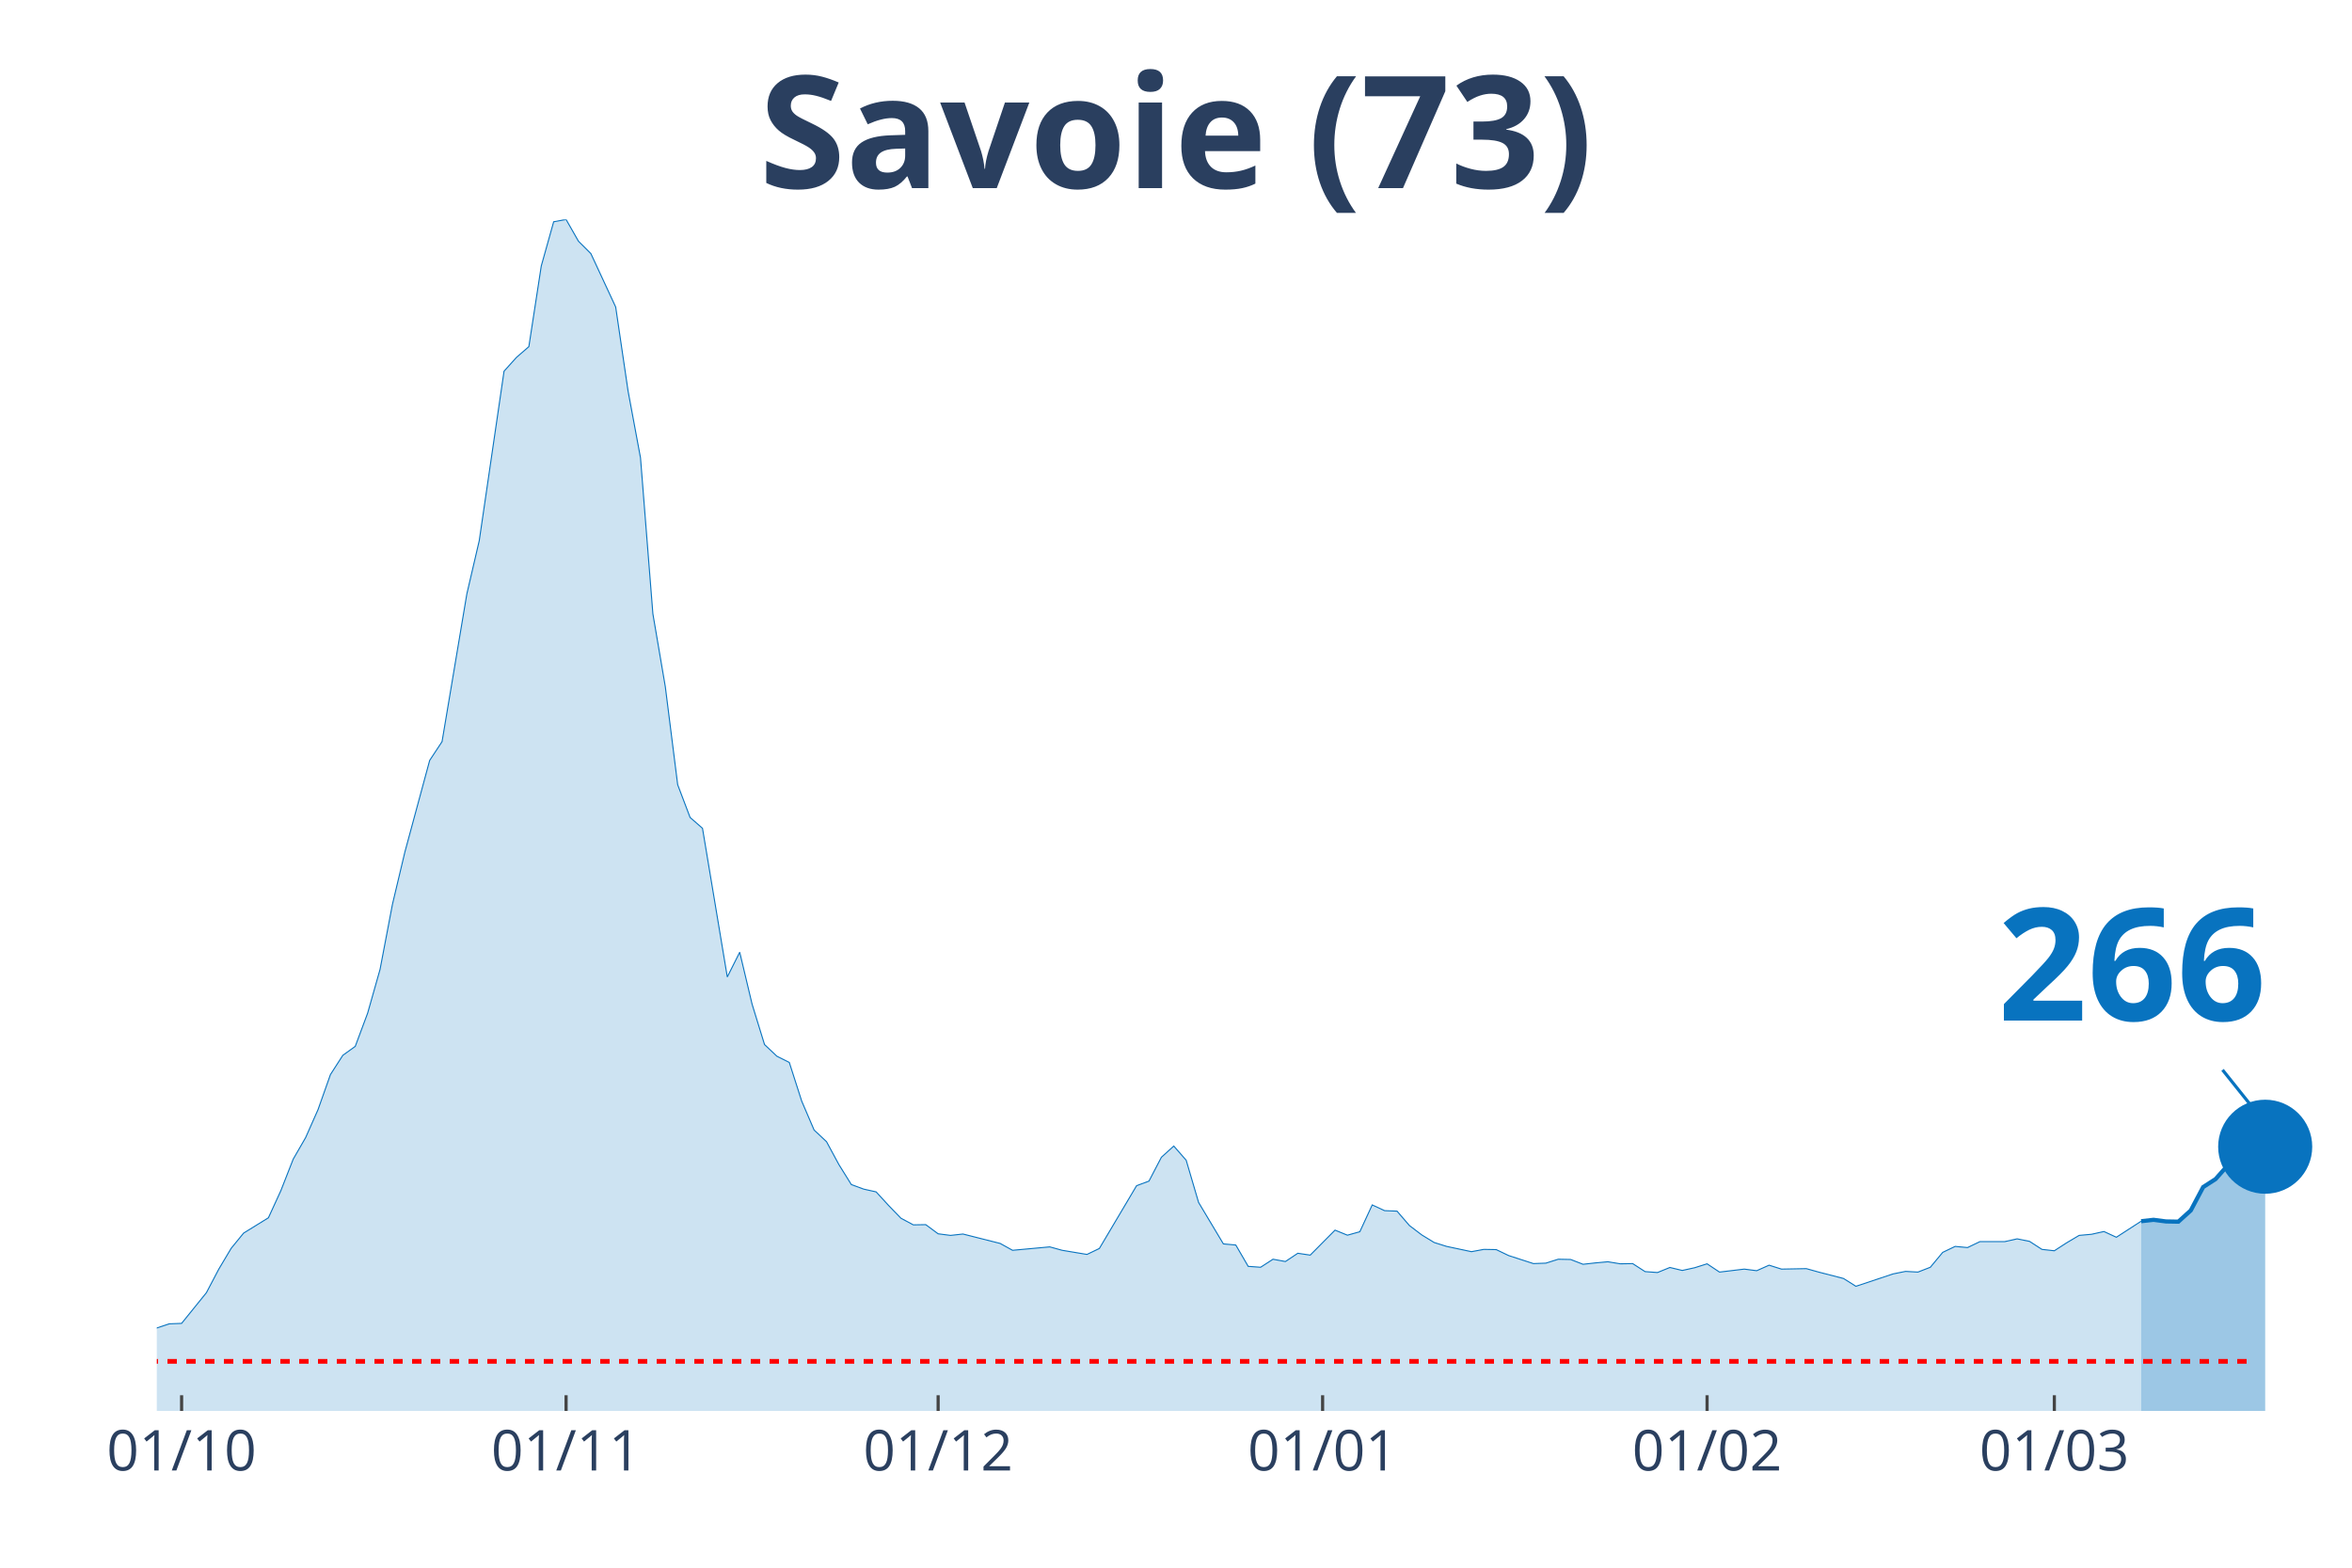
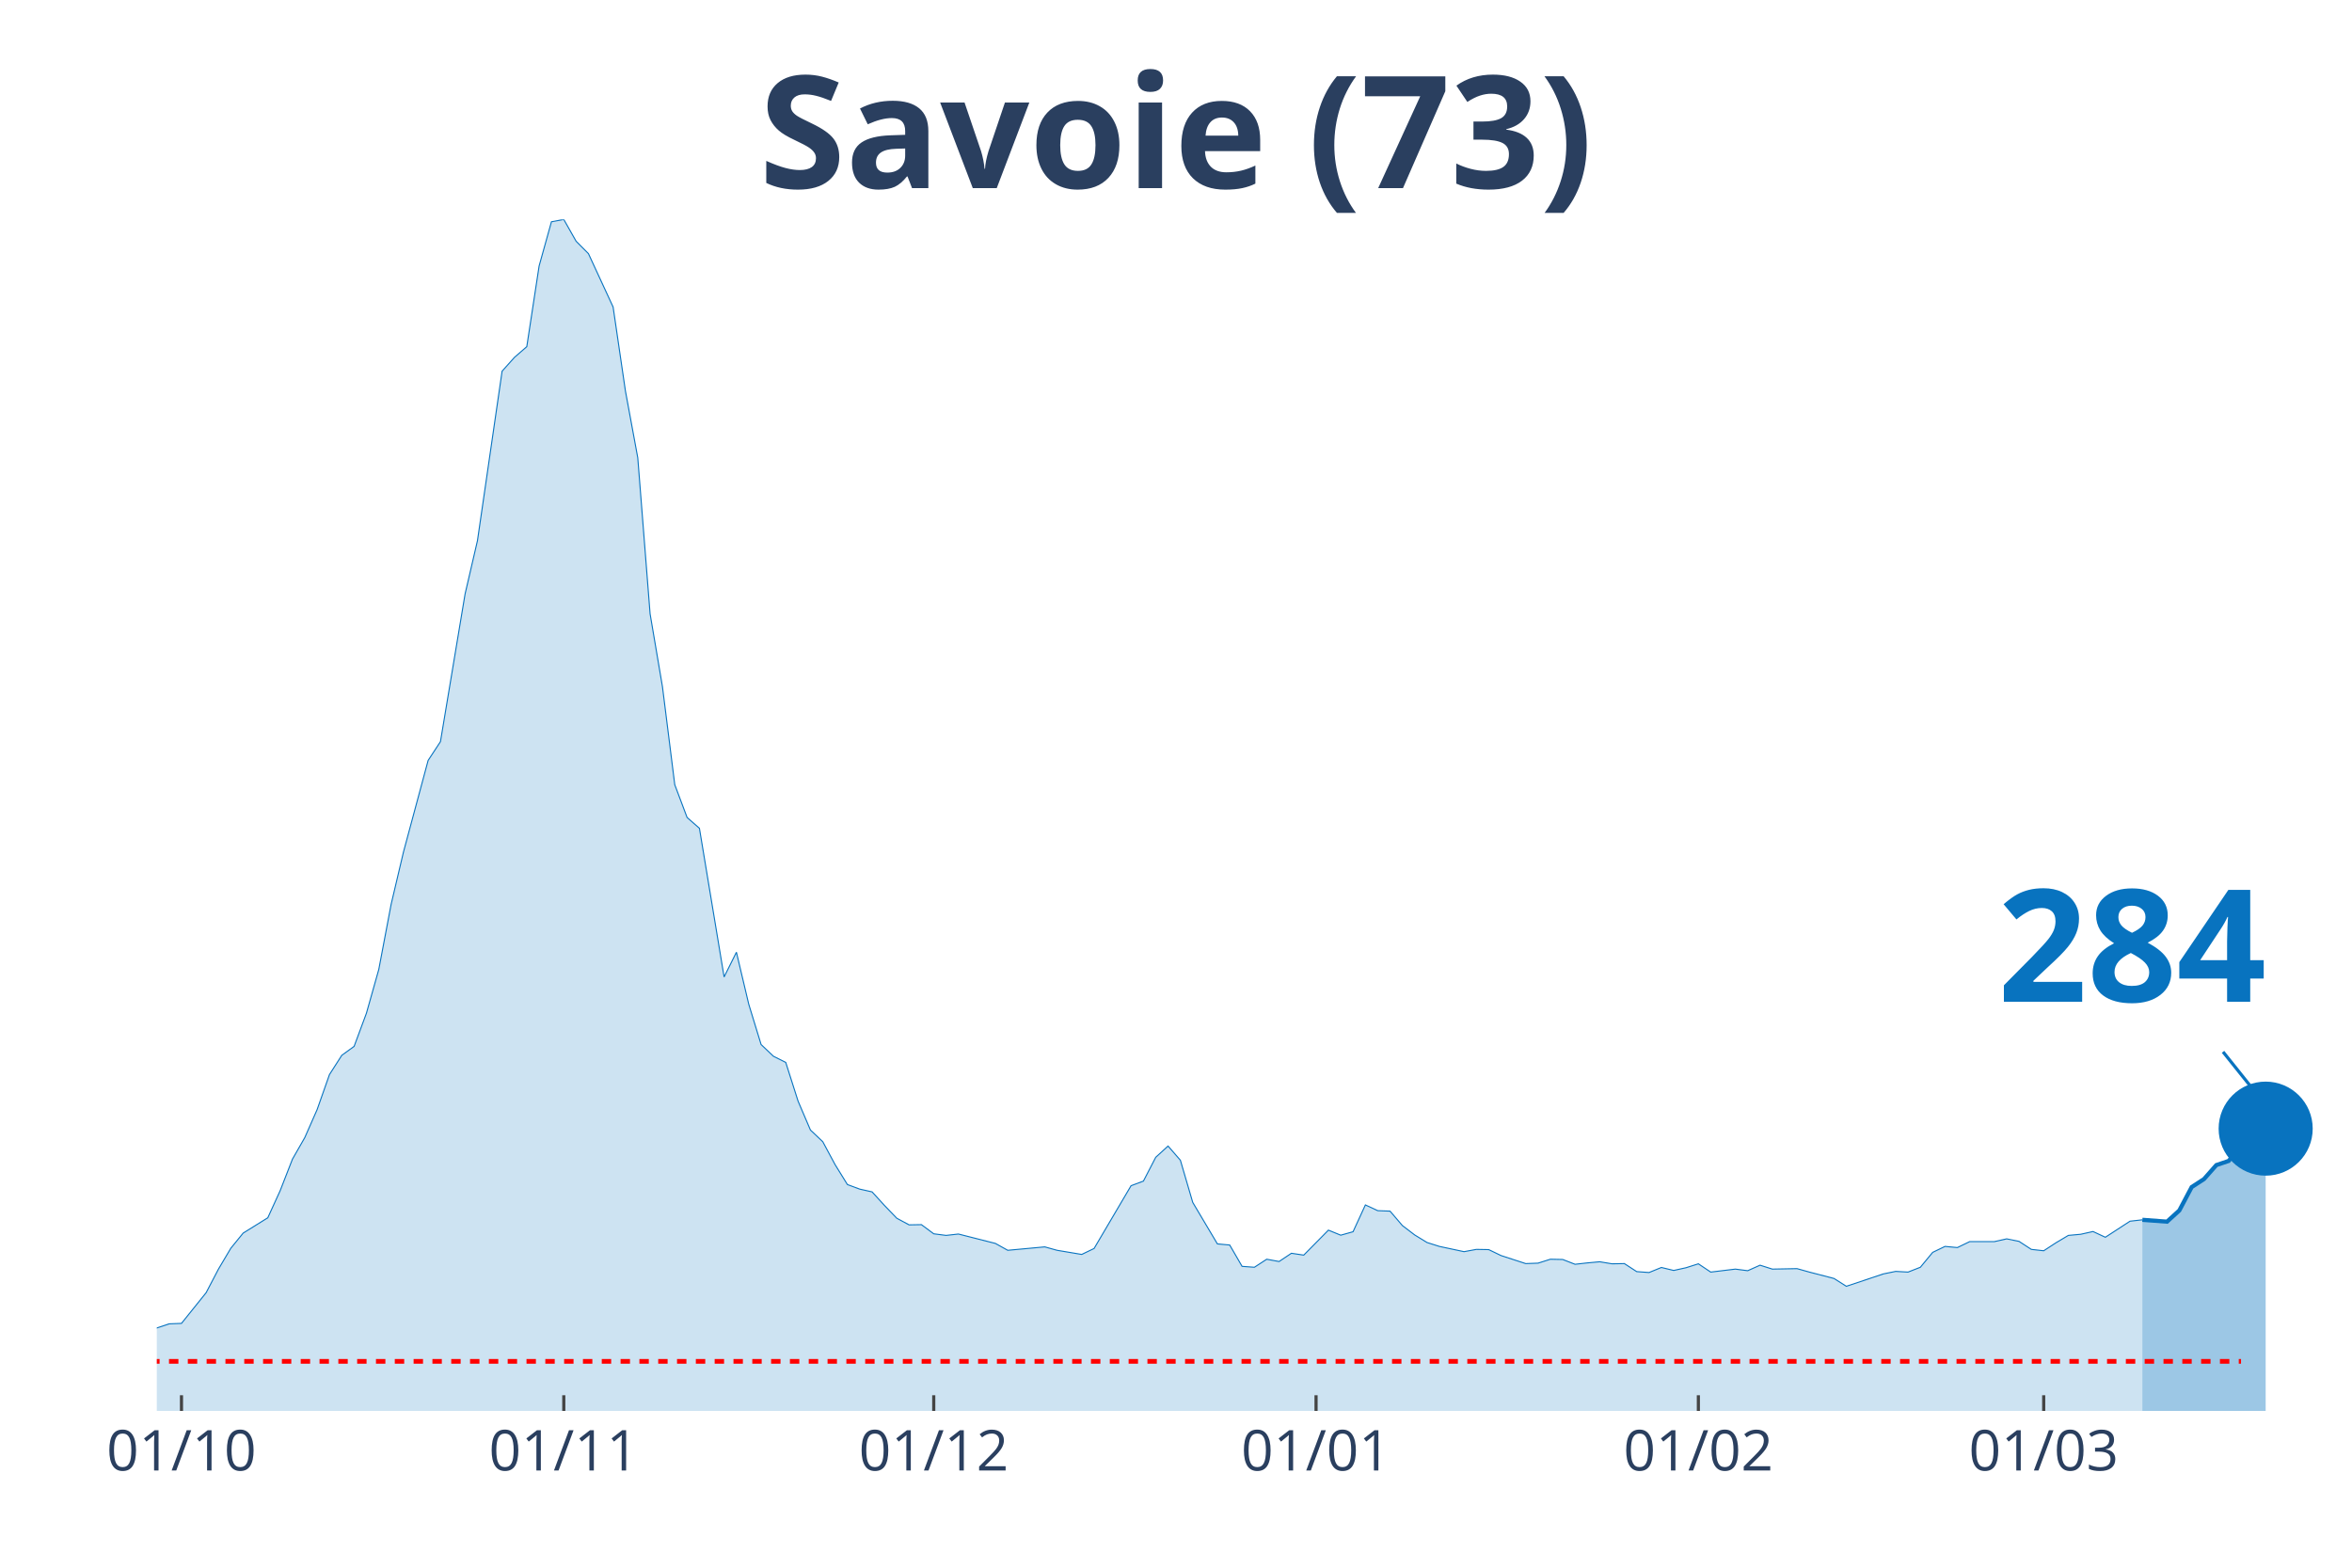
<svg xmlns="http://www.w3.org/2000/svg" class="main-svg" width="1125" height="750" style="" viewBox="0 0 750 500">
  <rect x="0" y="0" width="750" height="500" style="fill: rgb(0, 0, 0); fill-opacity: 0;" />
-   <defs id="defs-00a152">
+   <defs id="defs-daabdd">
    <g class="clips">
-       <clipPath id="clip00a152xyplot" class="plotclip">
+       <clipPath id="clipdaabddxyplot" class="plotclip">
        <rect width="700" height="380" />
      </clipPath>
-       <clipPath class="axesclip" id="clip00a152x">
+       <clipPath class="axesclip" id="clipdaabddx">
        <rect x="50" y="0" width="700" height="500" />
      </clipPath>
-       <clipPath class="axesclip" id="clip00a152y">
+       <clipPath class="axesclip" id="clipdaabddy">
        <rect x="0" y="70" width="750" height="380" />
      </clipPath>
-       <clipPath class="axesclip" id="clip00a152xy">
+       <clipPath class="axesclip" id="clipdaabddxy">
        <rect x="50" y="70" width="700" height="380" />
      </clipPath>
    </g>
    <g class="gradients" />
  </defs>
  <g class="bglayer">
    <rect class="bg" x="50" y="70" width="700" height="380" style="fill: rgb(0, 0, 0); fill-opacity: 0; stroke-width: 0;" />
  </g>
  <g class="layer-below">
    <g class="imagelayer" />
    <g class="shapelayer" />
  </g>
  <g class="cartesianlayer">
    <g class="subplot xy">
      <g class="layer-subplot">
        <g class="shapelayer" />
        <g class="imagelayer" />
      </g>
      <g class="gridlayer">
        <g class="x">
-           <path class="xgrid crisp" transform="translate(57.91,0)" d="M0,70v380" style="stroke: rgb(255, 255, 255); stroke-opacity: 1; stroke-width: 1px;" />
-           <path class="xgrid crisp" transform="translate(180.51,0)" d="M0,70v380" style="stroke: rgb(255, 255, 255); stroke-opacity: 1; stroke-width: 1px;" />
-           <path class="xgrid crisp" transform="translate(299.15,0)" d="M0,70v380" style="stroke: rgb(255, 255, 255); stroke-opacity: 1; stroke-width: 1px;" />
-           <path class="xgrid crisp" transform="translate(421.75,0)" d="M0,70v380" style="stroke: rgb(255, 255, 255); stroke-opacity: 1; stroke-width: 1px;" />
-           <path class="xgrid crisp" transform="translate(544.35,0)" d="M0,70v380" style="stroke: rgb(255, 255, 255); stroke-opacity: 1; stroke-width: 1px;" />
-           <path class="xgrid crisp" transform="translate(655.08,0)" d="M0,70v380" style="stroke: rgb(255, 255, 255); stroke-opacity: 1; stroke-width: 1px;" />
+           <path class="xgrid crisp" transform="translate(57.87,0)" d="M0,70v380" style="stroke: rgb(255, 255, 255); stroke-opacity: 1; stroke-width: 1px;" />
+           <path class="xgrid crisp" transform="translate(179.78,0)" d="M0,70v380" style="stroke: rgb(255, 255, 255); stroke-opacity: 1; stroke-width: 1px;" />
+           <path class="xgrid crisp" transform="translate(297.75,0)" d="M0,70v380" style="stroke: rgb(255, 255, 255); stroke-opacity: 1; stroke-width: 1px;" />
+           <path class="xgrid crisp" transform="translate(419.66,0)" d="M0,70v380" style="stroke: rgb(255, 255, 255); stroke-opacity: 1; stroke-width: 1px;" />
+           <path class="xgrid crisp" transform="translate(541.57,0)" d="M0,70v380" style="stroke: rgb(255, 255, 255); stroke-opacity: 1; stroke-width: 1px;" />
+           <path class="xgrid crisp" transform="translate(651.69,0)" d="M0,70v380" style="stroke: rgb(255, 255, 255); stroke-opacity: 1; stroke-width: 1px;" />
        </g>
        <g class="y" />
      </g>
      <g class="zerolinelayer" />
      <path class="xlines-below" />
      <path class="ylines-below" />
      <g class="overlines-below" />
      <g class="xaxislayer-below" />
      <g class="yaxislayer-below" />
      <g class="overaxes-below" />
-       <g class="plot" transform="translate(50, 70)" clip-path="url('#clip00a152xyplot')">
+       <g class="plot" transform="translate(50, 70)" clip-path="url('#clipdaabddxyplot')">
        <g class="scatterlayer mlayer">
-           <g class="trace scatter trace450d49" style="stroke-miterlimit: 2;">
+           <g class="trace scatter trace70a629" style="stroke-miterlimit: 2;">
            <g class="fills">
              <g>
-                 <path class="js-fill" d="M632.77,380L-537.85,380L-537.85,378.76L-217.51,376.71L-213.56,376.64L-185.88,377.3L-181.92,377.22L-142.37,373.42L-138.42,371.45L-122.6,368.97L-118.64,367.72L-106.78,368.02L-102.82,368.75L-83.05,367.94L-79.1,367.14L-71.19,365.97L-67.23,363.56L-59.32,361.66L-55.37,361.29L-27.68,359.17L-23.73,359.32L-15.82,358.95L-11.86,357.93L-3.95,356.98L0,353.55L3.95,352.23L7.91,352.08L15.82,342.29L19.77,334.77L23.73,328.12L27.68,323.29L35.59,318.4L39.55,309.77L43.5,299.69L47.46,292.82L51.41,283.9L55.37,272.72L59.32,266.58L63.28,263.73L67.23,253.14L71.19,239.18L75.14,218.43L79.1,201.77L87.01,172.53L90.96,166.54L98.87,119.41L102.82,102.45L110.73,48.38L114.69,43.99L118.64,40.56L122.6,14.83L126.55,0.73L130.51,0L134.46,6.94L138.42,10.89L146.33,27.92L150.28,54.73L154.24,76L158.19,125.77L162.15,149L166.1,180.28L170.06,190.73L174.01,194.17L181.92,241.59L185.88,233.7L189.83,250.29L193.79,263.15L197.74,266.88L201.69,268.85L205.65,281.2L209.6,290.41L213.56,294.13L217.51,301.44L221.47,307.8L225.42,309.26L229.38,310.14L233.33,314.45L237.29,318.54L241.24,320.66L245.2,320.59L249.15,323.51L253.11,324.02L257.06,323.58L268.93,326.58L272.88,328.77L284.75,327.68L288.7,328.77L296.61,330.09L300.56,328.19L312.43,308.17L316.38,306.7L320.34,299.1L324.29,295.52L328.25,300.05L332.2,313.5L340.11,326.73L344.07,327.09L348.02,333.89L351.98,334.18L355.93,331.62L359.89,332.35L363.84,329.72L367.8,330.31L375.71,322.34L379.66,323.95L383.62,322.85L387.57,314.3L391.53,316.13L395.48,316.28L399.44,320.88L403.39,323.88L407.34,326.29L411.3,327.53L419.21,329.21L423.16,328.48L427.12,328.55L431.07,330.45L438.98,333.01L442.94,332.87L446.89,331.62L450.85,331.7L454.8,333.23L458.76,332.79L462.71,332.43L466.67,333.08L470.62,333.01L474.58,335.57L478.53,335.86L482.49,334.25L486.44,335.2L490.4,334.33L494.35,333.08L498.31,335.72L506.21,334.77L510.17,335.28L514.12,333.52L518.08,334.77L525.99,334.62L529.94,335.72L537.85,337.76L541.81,340.25L553.67,336.3L557.63,335.5L561.58,335.72L565.54,334.18L569.49,329.43L573.45,327.53L577.4,327.9L581.36,326L589.27,326L593.22,325.12L597.18,325.92L601.13,328.48L605.08,328.92L609.04,326.36L612.99,324.02L616.95,323.66L620.9,322.78L624.86,324.61L632.77,319.49" style="fill: rgb(8, 115, 191); fill-opacity: 0.2; stroke-width: 0;" />
+                 <path class="js-fill" d="M633.15,380L-534.83,380L-534.83,378.76L-220.22,376.78L-216.29,376.71L-149.44,374.74L-145.51,374.52L-117.98,367.72L-114.04,367.43L-94.38,369.62L-90.45,369.55L-70.79,365.97L-66.85,363.56L-58.99,361.66L-55.06,361.29L-27.53,359.17L-23.6,359.32L-15.73,358.95L-11.8,357.93L-3.93,356.98L0,353.55L3.93,352.23L7.87,352.08L15.73,342.29L19.66,334.77L23.6,328.12L27.53,323.29L35.39,318.4L39.33,309.77L43.26,299.69L47.19,292.82L51.12,283.9L55.06,272.72L58.99,266.58L62.92,263.73L66.85,253.14L70.79,239.18L74.72,218.43L78.65,201.77L86.52,172.53L90.45,166.54L98.31,119.41L102.25,102.45L110.11,48.38L114.04,43.99L117.98,40.56L121.91,14.83L125.84,0.73L129.78,0L133.71,6.94L137.64,10.89L145.51,27.92L149.44,54.73L153.37,76L157.3,125.77L161.24,149L165.17,180.28L169.1,190.73L173.03,194.17L180.9,241.59L184.83,233.7L188.76,250.29L192.7,263.15L196.63,266.88L200.56,268.85L204.49,281.2L208.43,290.41L212.36,294.13L216.29,301.44L220.22,307.8L224.16,309.26L228.09,310.14L232.02,314.45L235.96,318.54L239.89,320.66L243.82,320.59L247.75,323.51L251.69,324.02L255.62,323.58L267.42,326.58L271.35,328.77L283.15,327.68L287.08,328.77L294.94,330.09L298.88,328.19L310.67,308.17L314.61,306.7L318.54,299.1L322.47,295.52L326.4,300.05L330.34,313.5L338.2,326.73L342.13,327.09L346.07,333.89L350,334.18L353.93,331.62L357.87,332.35L361.8,329.72L365.73,330.31L373.6,322.34L377.53,323.95L381.46,322.85L385.39,314.3L389.33,316.13L393.26,316.28L397.19,320.88L401.12,323.88L405.06,326.29L408.99,327.53L416.85,329.21L420.79,328.48L424.72,328.55L428.65,330.45L436.52,333.01L440.45,332.87L444.38,331.62L448.31,331.7L452.25,333.23L456.18,332.79L460.11,332.43L464.04,333.08L467.98,333.01L471.91,335.57L475.84,335.86L479.78,334.25L483.71,335.2L487.64,334.33L491.57,333.08L495.51,335.72L503.37,334.77L507.3,335.28L511.24,333.52L515.17,334.77L523.03,334.62L526.97,335.72L534.83,337.76L538.76,340.25L550.56,336.3L554.49,335.5L558.43,335.72L562.36,334.18L566.29,329.43L570.22,327.53L574.16,327.9L578.09,326L585.96,326L589.89,325.12L593.82,325.92L597.75,328.48L601.69,328.92L605.62,326.36L609.55,324.02L613.48,323.66L617.42,322.78L621.35,324.61L629.21,319.49L633.15,319.05" style="fill: rgb(8, 115, 191); fill-opacity: 0.2; stroke-width: 0;" />
              </g>
            </g>
            <g class="errorbars" />
            <g class="lines">
-               <path class="js-line" d="M-537.85,378.76L-217.51,376.71L-213.56,376.64L-185.88,377.3L-181.92,377.22L-142.37,373.42L-138.42,371.45L-122.6,368.97L-118.64,367.72L-106.78,368.02L-102.82,368.75L-83.05,367.94L-79.1,367.14L-71.19,365.97L-67.23,363.56L-59.32,361.66L-55.37,361.29L-27.68,359.17L-23.73,359.32L-15.82,358.95L-11.86,357.93L-3.95,356.98L0,353.55L3.95,352.23L7.91,352.08L15.82,342.29L19.77,334.77L23.73,328.12L27.68,323.29L35.59,318.4L39.55,309.77L43.5,299.69L47.46,292.82L51.41,283.9L55.37,272.72L59.32,266.58L63.28,263.73L67.23,253.14L71.19,239.18L75.14,218.43L79.1,201.77L87.01,172.53L90.96,166.54L98.87,119.41L102.82,102.45L110.73,48.38L114.69,43.99L118.64,40.56L122.6,14.83L126.55,0.73L130.51,0L134.46,6.94L138.42,10.89L146.33,27.92L150.28,54.73L154.24,76L158.19,125.77L162.15,149L166.1,180.28L170.06,190.73L174.01,194.17L181.92,241.59L185.88,233.7L189.83,250.29L193.79,263.15L197.74,266.88L201.69,268.85L205.65,281.2L209.6,290.41L213.56,294.13L217.51,301.44L221.47,307.8L225.42,309.26L229.38,310.14L233.33,314.45L237.29,318.54L241.24,320.66L245.2,320.59L249.15,323.51L253.11,324.02L257.06,323.58L268.93,326.58L272.88,328.77L284.75,327.68L288.7,328.77L296.61,330.09L300.56,328.19L312.43,308.17L316.38,306.7L320.34,299.1L324.29,295.52L328.25,300.05L332.2,313.5L340.11,326.73L344.07,327.09L348.02,333.89L351.98,334.18L355.93,331.62L359.89,332.35L363.84,329.72L367.8,330.31L375.71,322.34L379.66,323.95L383.62,322.85L387.57,314.3L391.53,316.13L395.48,316.28L399.44,320.88L403.39,323.88L407.34,326.29L411.3,327.53L419.21,329.21L423.16,328.48L427.12,328.55L431.07,330.45L438.98,333.01L442.94,332.87L446.89,331.62L450.85,331.7L454.8,333.23L458.76,332.79L462.71,332.43L466.67,333.08L470.62,333.01L474.58,335.57L478.53,335.86L482.49,334.25L486.44,335.2L490.4,334.33L494.35,333.08L498.31,335.72L506.21,334.77L510.17,335.28L514.12,333.52L518.08,334.77L525.99,334.62L529.94,335.72L537.85,337.76L541.81,340.25L553.67,336.3L557.63,335.5L561.58,335.72L565.54,334.18L569.49,329.43L573.45,327.53L577.4,327.9L581.36,326L589.27,326L593.22,325.12L597.18,325.92L601.13,328.48L605.08,328.92L609.04,326.36L612.99,324.02L616.95,323.66L620.9,322.78L624.86,324.61L632.77,319.49" style="vector-effect: non-scaling-stroke; fill: none; stroke: rgb(8, 115, 191); stroke-opacity: 1; stroke-width: 0.5px; opacity: 1;" />
+               <path class="js-line" d="M-534.83,378.76L-220.22,376.78L-216.29,376.71L-149.44,374.74L-145.51,374.52L-117.98,367.72L-114.04,367.43L-94.38,369.62L-90.45,369.55L-70.79,365.97L-66.85,363.56L-58.99,361.66L-55.06,361.29L-27.53,359.17L-23.6,359.32L-15.73,358.95L-11.8,357.93L-3.93,356.98L0,353.55L3.93,352.23L7.87,352.08L15.73,342.29L19.66,334.77L23.6,328.12L27.53,323.29L35.39,318.4L39.33,309.77L43.26,299.69L47.19,292.82L51.12,283.9L55.06,272.72L58.99,266.58L62.92,263.73L66.85,253.14L70.79,239.18L74.72,218.43L78.65,201.77L86.52,172.53L90.45,166.54L98.31,119.41L102.25,102.45L110.11,48.38L114.04,43.99L117.98,40.56L121.91,14.83L125.84,0.73L129.78,0L133.71,6.94L137.64,10.89L145.51,27.92L149.44,54.73L153.37,76L157.3,125.77L161.24,149L165.17,180.28L169.1,190.73L173.03,194.17L180.9,241.59L184.83,233.7L188.76,250.29L192.7,263.15L196.63,266.88L200.56,268.85L204.49,281.2L208.43,290.41L212.36,294.13L216.29,301.44L220.22,307.8L224.16,309.26L228.09,310.14L232.02,314.45L235.96,318.54L239.89,320.66L243.82,320.59L247.75,323.51L251.69,324.02L255.62,323.58L267.42,326.58L271.35,328.77L283.15,327.68L287.08,328.77L294.94,330.09L298.88,328.19L310.67,308.17L314.61,306.7L318.54,299.1L322.47,295.52L326.4,300.05L330.34,313.5L338.2,326.73L342.13,327.09L346.07,333.89L350,334.18L353.93,331.62L357.87,332.35L361.8,329.72L365.73,330.31L373.6,322.34L377.53,323.95L381.46,322.85L385.39,314.3L389.33,316.13L393.26,316.28L397.19,320.88L401.12,323.88L405.06,326.29L408.99,327.53L416.85,329.21L420.79,328.48L424.72,328.55L428.65,330.45L436.52,333.01L440.45,332.87L444.38,331.62L448.31,331.7L452.25,333.23L456.18,332.79L460.11,332.43L464.04,333.08L467.98,333.01L471.91,335.57L475.84,335.86L479.78,334.25L483.71,335.2L487.64,334.33L491.57,333.08L495.51,335.72L503.37,334.77L507.3,335.28L511.24,333.52L515.17,334.77L523.03,334.62L526.97,335.72L534.83,337.76L538.76,340.25L550.56,336.3L554.49,335.5L558.43,335.72L562.36,334.18L566.29,329.43L570.22,327.53L574.16,327.9L578.09,326L585.96,326L589.89,325.12L593.82,325.92L597.75,328.48L601.69,328.92L605.62,326.36L609.55,324.02L613.48,323.66L617.42,322.78L621.35,324.61L629.21,319.49L633.15,319.05" style="vector-effect: non-scaling-stroke; fill: none; stroke: rgb(8, 115, 191); stroke-opacity: 1; stroke-width: 0.5px; opacity: 1;" />
            </g>
            <g class="points" />
            <g class="text" />
          </g>
-           <g class="trace scatter trace45b8ce" style="stroke-miterlimit: 2;">
+           <g class="trace scatter traced85578" style="stroke-miterlimit: 2;">
            <g class="fills">
              <g>
-                 <path class="js-fill" d="M672.32,380L632.77,380L632.77,319.49L636.72,319.05L640.68,319.57L644.63,319.64L648.59,316.06L652.54,308.6L656.5,306.05L660.45,301.59L664.41,300.27L668.36,295.74L672.32,295.74" style="fill: rgb(8, 115, 191); fill-opacity: 0.4; stroke-width: 0;" />
+                 <path class="js-fill" d="M672.47,380L633.15,380L633.15,319.05L641.01,319.64L644.94,316.06L648.88,308.6L652.81,306.05L656.74,301.59L660.67,300.27L664.61,295.38L668.54,295.3L672.47,289.97" style="fill: rgb(8, 115, 191); fill-opacity: 0.4; stroke-width: 0;" />
              </g>
            </g>
            <g class="errorbars" />
            <g class="lines">
-               <path class="js-line" d="M632.77,319.49L636.72,319.05L640.68,319.57L644.63,319.64L648.59,316.06L652.54,308.6L656.5,306.05L660.45,301.59L664.41,300.27L668.36,295.74L672.32,295.74" style="vector-effect: non-scaling-stroke; fill: none; stroke: rgb(8, 115, 191); stroke-opacity: 1; stroke-width: 2px; opacity: 1;" />
+               <path class="js-line" d="M633.15,319.05L641.01,319.64L644.94,316.06L648.88,308.6L652.81,306.05L656.74,301.59L660.67,300.27L664.61,295.38L668.54,295.3L672.47,289.97" style="vector-effect: non-scaling-stroke; fill: none; stroke: rgb(8, 115, 191); stroke-opacity: 1; stroke-width: 2px; opacity: 1;" />
            </g>
            <g class="points" />
            <g class="text" />
          </g>
-           <g class="trace scatter trace7a8d03" style="stroke-miterlimit: 2; opacity: 1;">
+           <g class="trace scatter trace11a4af" style="stroke-miterlimit: 2; opacity: 1;">
            <g class="fills" />
            <g class="errorbars" />
            <g class="lines" />
            <g class="points">
-               <path class="point" transform="translate(672.32,295.74)" d="M15,0A15,15 0 1,1 0,-15A15,15 0 0,1 15,0Z" style="opacity: 1; stroke-width: 0px; fill: rgb(8, 115, 191); fill-opacity: 1;" />
+               <path class="point" transform="translate(672.47,289.97)" d="M15,0A15,15 0 1,1 0,-15A15,15 0 0,1 15,0Z" style="opacity: 1; stroke-width: 0px; fill: rgb(8, 115, 191); fill-opacity: 1;" />
            </g>
            <g class="text" />
          </g>
        </g>
      </g>
      <g class="overplot" />
      <path class="xlines-above crisp" style="fill: none; stroke-width: 1px; stroke: rgb(0, 0, 0); stroke-opacity: 0;" d="" />
      <path class="ylines-above crisp" style="fill: none;" d="M0,0" />
      <g class="overlines-above" />
      <g class="xaxislayer-above">
-         <path class="xtick ticks crisp" d="M0,450v-5" transform="translate(57.91,0)" style="stroke: rgb(68, 68, 68); stroke-opacity: 1; stroke-width: 1px;" />
-         <path class="xtick ticks crisp" d="M0,450v-5" transform="translate(180.51,0)" style="stroke: rgb(68, 68, 68); stroke-opacity: 1; stroke-width: 1px;" />
-         <path class="xtick ticks crisp" d="M0,450v-5" transform="translate(299.15,0)" style="stroke: rgb(68, 68, 68); stroke-opacity: 1; stroke-width: 1px;" />
-         <path class="xtick ticks crisp" d="M0,450v-5" transform="translate(421.75,0)" style="stroke: rgb(68, 68, 68); stroke-opacity: 1; stroke-width: 1px;" />
-         <path class="xtick ticks crisp" d="M0,450v-5" transform="translate(544.35,0)" style="stroke: rgb(68, 68, 68); stroke-opacity: 1; stroke-width: 1px;" />
-         <path class="xtick ticks crisp" d="M0,450v-5" transform="translate(655.08,0)" style="stroke: rgb(68, 68, 68); stroke-opacity: 1; stroke-width: 1px;" />
+         <path class="xtick ticks crisp" d="M0,450v-5" transform="translate(57.87,0)" style="stroke: rgb(68, 68, 68); stroke-opacity: 1; stroke-width: 1px;" />
+         <path class="xtick ticks crisp" d="M0,450v-5" transform="translate(179.78,0)" style="stroke: rgb(68, 68, 68); stroke-opacity: 1; stroke-width: 1px;" />
+         <path class="xtick ticks crisp" d="M0,450v-5" transform="translate(297.75,0)" style="stroke: rgb(68, 68, 68); stroke-opacity: 1; stroke-width: 1px;" />
+         <path class="xtick ticks crisp" d="M0,450v-5" transform="translate(419.66,0)" style="stroke: rgb(68, 68, 68); stroke-opacity: 1; stroke-width: 1px;" />
+         <path class="xtick ticks crisp" d="M0,450v-5" transform="translate(541.57,0)" style="stroke: rgb(68, 68, 68); stroke-opacity: 1; stroke-width: 1px;" />
+         <path class="xtick ticks crisp" d="M0,450v-5" transform="translate(651.69,0)" style="stroke: rgb(68, 68, 68); stroke-opacity: 1; stroke-width: 1px;" />
        <g class="xtick">
-           <text text-anchor="middle" x="0" y="469" transform="translate(57.91,0)" style="font-family: 'Open Sans', verdana, arial, sans-serif; font-size: 18px; fill: rgb(42, 63, 95); fill-opacity: 1; white-space: pre;">01/10</text>
+           <text text-anchor="middle" x="0" y="469" transform="translate(57.87,0)" style="font-family: 'Open Sans', verdana, arial, sans-serif; font-size: 18px; fill: rgb(42, 63, 95); fill-opacity: 1; white-space: pre;">01/10</text>
        </g>
        <g class="xtick">
-           <text text-anchor="middle" x="0" y="469" transform="translate(180.51,0)" style="font-family: 'Open Sans', verdana, arial, sans-serif; font-size: 18px; fill: rgb(42, 63, 95); fill-opacity: 1; white-space: pre;">01/11</text>
+           <text text-anchor="middle" x="0" y="469" transform="translate(179.78,0)" style="font-family: 'Open Sans', verdana, arial, sans-serif; font-size: 18px; fill: rgb(42, 63, 95); fill-opacity: 1; white-space: pre;">01/11</text>
        </g>
        <g class="xtick">
-           <text text-anchor="middle" x="0" y="469" transform="translate(299.15,0)" style="font-family: 'Open Sans', verdana, arial, sans-serif; font-size: 18px; fill: rgb(42, 63, 95); fill-opacity: 1; white-space: pre;">01/12</text>
+           <text text-anchor="middle" x="0" y="469" transform="translate(297.75,0)" style="font-family: 'Open Sans', verdana, arial, sans-serif; font-size: 18px; fill: rgb(42, 63, 95); fill-opacity: 1; white-space: pre;">01/12</text>
        </g>
        <g class="xtick">
-           <text text-anchor="middle" x="0" y="469" transform="translate(421.75,0)" style="font-family: 'Open Sans', verdana, arial, sans-serif; font-size: 18px; fill: rgb(42, 63, 95); fill-opacity: 1; white-space: pre;">01/01</text>
+           <text text-anchor="middle" x="0" y="469" transform="translate(419.66,0)" style="font-family: 'Open Sans', verdana, arial, sans-serif; font-size: 18px; fill: rgb(42, 63, 95); fill-opacity: 1; white-space: pre;">01/01</text>
        </g>
        <g class="xtick">
-           <text text-anchor="middle" x="0" y="469" transform="translate(544.35,0)" style="font-family: 'Open Sans', verdana, arial, sans-serif; font-size: 18px; fill: rgb(42, 63, 95); fill-opacity: 1; white-space: pre;">01/02</text>
+           <text text-anchor="middle" x="0" y="469" transform="translate(541.57,0)" style="font-family: 'Open Sans', verdana, arial, sans-serif; font-size: 18px; fill: rgb(42, 63, 95); fill-opacity: 1; white-space: pre;">01/02</text>
        </g>
        <g class="xtick">
-           <text text-anchor="middle" x="0" y="469" transform="translate(655.08,0)" style="font-family: 'Open Sans', verdana, arial, sans-serif; font-size: 18px; fill: rgb(42, 63, 95); fill-opacity: 1; white-space: pre;">01/03</text>
+           <text text-anchor="middle" x="0" y="469" transform="translate(651.69,0)" style="font-family: 'Open Sans', verdana, arial, sans-serif; font-size: 18px; fill: rgb(42, 63, 95); fill-opacity: 1; white-space: pre;">01/03</text>
        </g>
      </g>
      <g class="yaxislayer-above" />
      <g class="overaxes-above" />
    </g>
  </g>
  <g class="polarlayer" />
  <g class="ternarylayer" />
  <g class="geolayer" />
  <g class="funnelarealayer" />
  <g class="pielayer" />
  <g class="treemaplayer" />
  <g class="sunburstlayer" />
  <g class="glimages" />
-   <defs id="topdefs-00a152">
+   <defs id="topdefs-daabdd">
    <g class="clips" />
  </defs>
  <g class="layer-above">
    <g class="imagelayer" />
    <g class="shapelayer">
-       <path data-index="0" fill-rule="evenodd" d="M-2172.6,434.2L718.36,434.2" clip-path="url('#clip00a152xy')" style="opacity: 1; stroke: rgb(255, 0, 0); stroke-opacity: 1; fill: rgb(0, 0, 0); fill-opacity: 0; stroke-dasharray: 3px, 3px; stroke-width: 1.5px;" />
+       <path data-index="0" fill-rule="evenodd" d="M-2160.11,434.2L714.61,434.2" clip-path="url('#clipdaabddxy')" style="opacity: 1; stroke: rgb(255, 0, 0); stroke-opacity: 1; fill: rgb(0, 0, 0); fill-opacity: 0; stroke-dasharray: 3px, 3px; stroke-width: 1.5px;" />
    </g>
  </g>
  <g class="infolayer">
    <g class="g-gtitle">
      <text class="gtitle" x="375" y="25" text-anchor="middle" dy="0.7em" style="font-family: 'Open Sans', verdana, arial, sans-serif; font-size: 50px; fill: rgb(42, 63, 95); opacity: 1; font-weight: normal; white-space: pre;">
        <tspan style="font-weight:bold">Savoie (73)</tspan>
      </text>
    </g>
    <g class="g-xtitle" />
    <g class="annotation" data-index="0" style="opacity: 1;">
-       <g class="annotation-text-g" transform="rotate(0,680.32,305.74)">
-         <g class="cursor-pointer" transform="translate(622, 270)">
+       <g class="annotation-text-g" transform="rotate(0,680.47,299.97)">
+         <g class="cursor-pointer" transform="translate(622, 264)">
          <rect class="bg" x="0.5" y="0.5" width="115" height="71" style="stroke-width: 1px; stroke: rgb(0, 0, 0); stroke-opacity: 0; fill: rgb(255, 255, 255); fill-opacity: 0.6;" />
          <text class="annotation-text" text-anchor="middle" x="57.812" y="55.5" style="font-family: 'Open Sans', verdana, arial, sans-serif; font-size: 50px; fill: rgb(8, 115, 191); fill-opacity: 1; white-space: pre;">
-             <tspan style="font-weight:bold">266 </tspan>
+             <tspan style="font-weight:bold">284 </tspan>
          </text>
        </g>
      </g>
      <g class="annotation-arrow-g" style="opacity: 1;">
-         <path d="M708.72,341.24L720.32,355.74" style="stroke-width: 1px; stroke: rgb(8, 115, 191); stroke-opacity: 1; stroke-dasharray: 0px, 0px, 18.569px, 18.569px;" />
+         <path d="M708.87,335.47L720.47,349.97" style="stroke-width: 1px; stroke: rgb(8, 115, 191); stroke-opacity: 1; stroke-dasharray: 0px, 0px, 18.569px, 18.569px;" />
      </g>
    </g>
  </g>
</svg>
